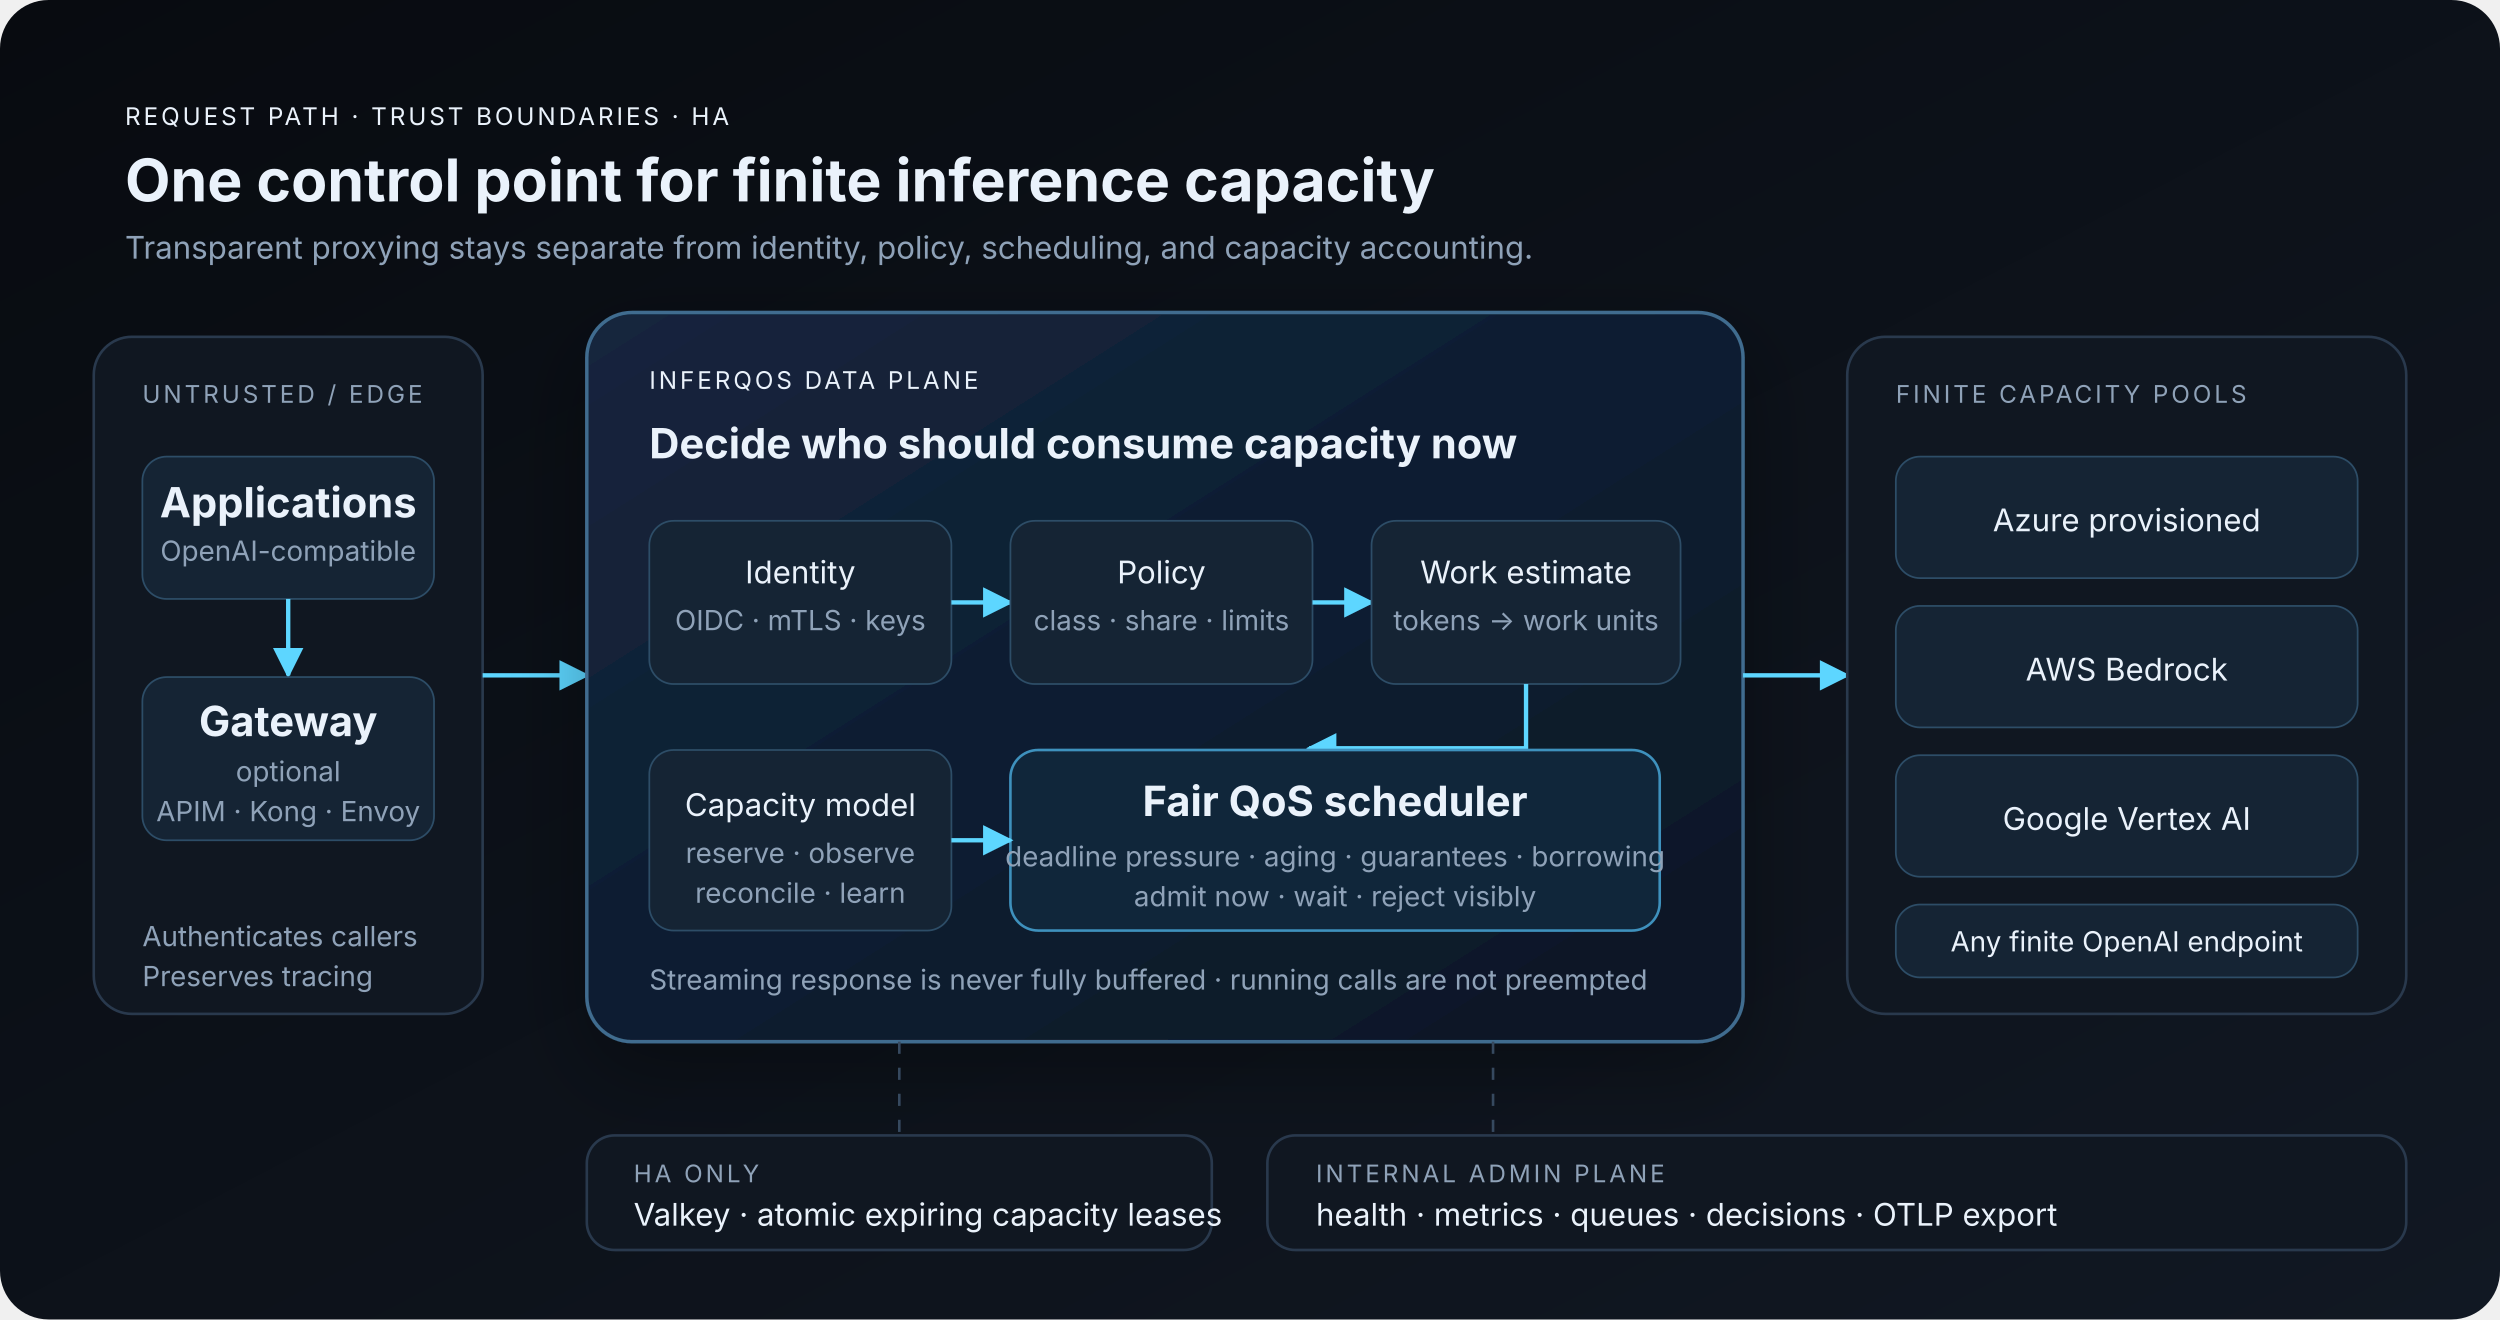
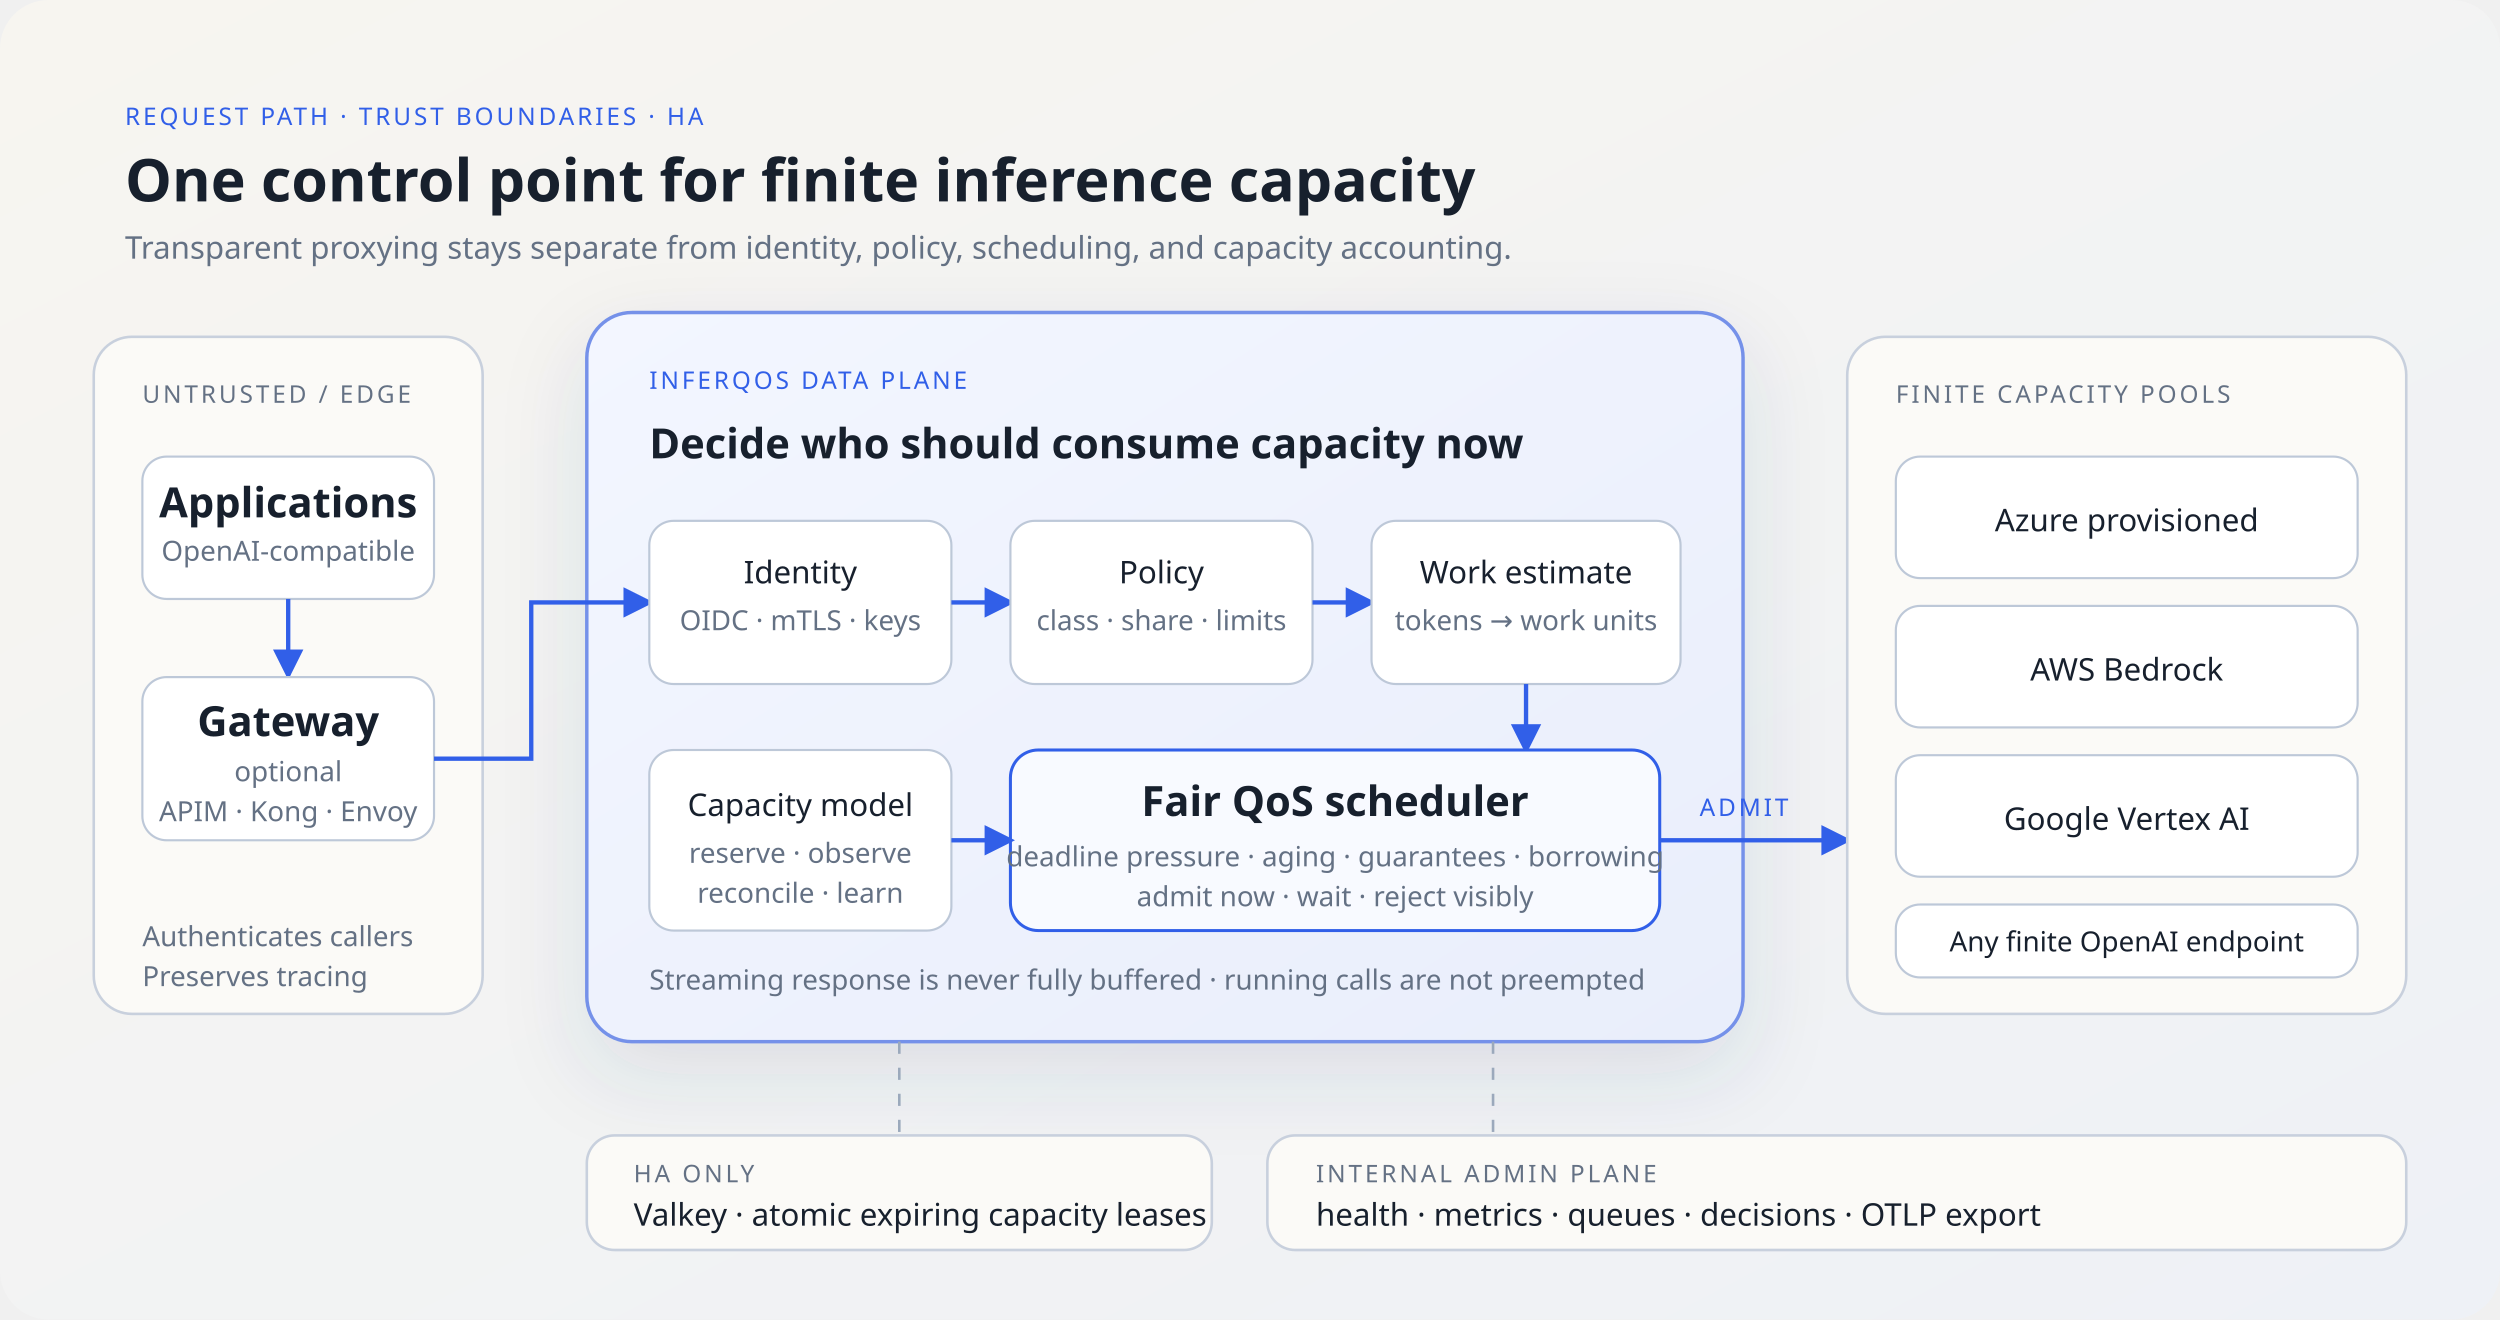
<svg xmlns="http://www.w3.org/2000/svg" width="1440" height="760" viewBox="0 0 1440 760" role="img" aria-labelledby="title desc">
  <defs>
    <linearGradient id="bg" x1="0" y1="0" x2="1" y2="1">
-       <stop stop-color="#080b10" />
-       <stop offset="1" stop-color="#111823" />
+       <stop stop-color="#f7f5f0" />
+       <stop offset="1" stop-color="#eef1f6" />
    </linearGradient>
    <linearGradient id="core" x1="0" y1="0" x2="1" y2="1">
-       <stop stop-color="#13253d" />
-       <stop offset="1" stop-color="#0d1725" />
+       <stop stop-color="#f3f6ff" />
+       <stop offset="1" stop-color="#e9eefb" />
    </linearGradient>
    <filter id="shadow" x="-20%" y="-20%" width="140%" height="140%">
-       <feDropShadow dx="0" dy="18" stdDeviation="24" flood-color="#000" flood-opacity=".32" />
+       <feDropShadow dx="0" dy="18" stdDeviation="24" flood-color="#30466f" flood-opacity=".12" />
    </filter>
-     <marker id="arrow" viewBox="0 0 10 10" refX="9" refY="5" markerWidth="7" markerHeight="7" orient="auto-start-reverse">
-       <path d="M 0 0 L 10 5 L 0 10 z" fill="#5dd6ff" />
+     <marker id="arrow" viewBox="0 0 10 10" refX="8.5" refY="5" markerWidth="7" markerHeight="7" orient="auto">
+       <path d="M 0 0 L 10 5 L 0 10 z" fill="#315fe8" />
    </marker>
    <style>
-       .label{font-family:Inter,ui-sans-serif,system-ui,sans-serif;fill:#eaf2fb}.muted{fill:#8fa2b8}.tiny{font-size:14px;letter-spacing:.12em}.small{font-size:16px}.body{font-size:18px}.heading{font-size:24px;font-weight:700}.title{font-size:34px;font-weight:750}.box{fill:#101721;stroke:#29394d;stroke-width:1.5}.line{stroke:#5dd6ff;stroke-width:2.5;fill:none;marker-end:url(#arrow)}.dash{stroke:#36495f;stroke-width:1.5;stroke-dasharray:7 8;fill:none}.pill{fill:#152434;stroke:#2d4d67;stroke-width:1}
+       .label{font-family:Manrope,ui-sans-serif,system-ui,sans-serif;fill:#17202d}.muted{fill:#647184}.accent{fill:#315fe8}.tiny{font-size:14px;letter-spacing:.12em}.small{font-size:16px}.body{font-size:18px}.heading{font-size:24px;font-weight:700}.title{font-size:34px;font-weight:750}.box{fill:#fbfaf7;stroke:#c8d0dd;stroke-width:1.5}.line{stroke:#315fe8;stroke-width:2.5;fill:none;marker-end:url(#arrow)}.dash{stroke:#9ba9bc;stroke-width:1.5;stroke-dasharray:7 8;fill:none}.pill{fill:#fff;stroke:#bdc8d8;stroke-width:1.25}
    </style>
  </defs>
  <rect width="1440" height="760" rx="28" fill="url(#bg)" />
-   <text x="72" y="72" class="label tiny" fill="#5dd6ff">REQUEST PATH · TRUST BOUNDARIES · HA</text>
+   <text x="72" y="72" class="label tiny accent">REQUEST PATH · TRUST BOUNDARIES · HA</text>
  <text x="72" y="116" class="label title">One control point for finite inference capacity</text>
  <text x="72" y="149" class="label body muted">Transparent proxying stays separate from identity, policy, scheduling, and capacity accounting.</text>
  <rect x="54" y="194" width="224" height="390" rx="22" class="box" />
  <text x="82" y="232" class="label tiny muted">UNTRUSTED / EDGE</text>
  <rect x="82" y="263" width="168" height="82" rx="14" class="pill" />
  <text x="166" y="298" text-anchor="middle" class="label heading">Applications</text>
  <text x="166" y="323" text-anchor="middle" class="label small muted">OpenAI-compatible</text>
  <path d="M166 345 V389" class="line" />
  <rect x="82" y="390" width="168" height="94" rx="14" class="pill" />
  <text x="166" y="424" text-anchor="middle" class="label heading">Gateway</text>
  <text x="166" y="450" text-anchor="middle" class="label small muted">optional</text>
  <text x="166" y="473" text-anchor="middle" class="label small muted">APIM · Kong · Envoy</text>
  <text x="82" y="545" class="label small muted">Authenticates callers</text>
  <text x="82" y="568" class="label small muted">Preserves tracing</text>
-   <path d="M278 389 H338" class="line" />
-   <rect x="338" y="180" width="666" height="420" rx="26" fill="url(#core)" stroke="#3f6c8f" stroke-width="2" filter="url(#shadow)" />
-   <text x="374" y="224" class="label tiny" fill="#5dd6ff">INFERQOS DATA PLANE</text>
+   <rect x="338" y="180" width="666" height="420" rx="26" fill="url(#core)" stroke="#7591e9" stroke-width="2" filter="url(#shadow)" />
+   <path d="M250 437 H306 V347 H374" class="line" />
+   <text x="374" y="224" class="label tiny accent">INFERQOS DATA PLANE</text>
  <text x="374" y="264" class="label heading">Decide who should consume capacity now</text>
  <rect x="374" y="300" width="174" height="94" rx="14" class="pill" />
  <text x="461" y="336" text-anchor="middle" class="label body">Identity</text>
  <text x="461" y="363" text-anchor="middle" class="label small muted">OIDC · mTLS · keys</text>
  <path d="M548 347 H582" class="line" />
  <rect x="582" y="300" width="174" height="94" rx="14" class="pill" />
  <text x="669" y="336" text-anchor="middle" class="label body">Policy</text>
  <text x="669" y="363" text-anchor="middle" class="label small muted">class · share · limits</text>
  <path d="M756 347 H790" class="line" />
  <rect x="790" y="300" width="178" height="94" rx="14" class="pill" />
  <text x="879" y="336" text-anchor="middle" class="label body">Work estimate</text>
  <text x="879" y="363" text-anchor="middle" class="label small muted">tokens → work units</text>
-   <path d="M879 394 V431 H754" class="line" />
-   <rect x="582" y="432" width="374" height="104" rx="16" fill="#10263a" stroke="#3e91bd" stroke-width="1.5" />
+   <path d="M879 394 V432" class="line" />
+   <rect x="582" y="432" width="374" height="104" rx="16" fill="#f8faff" stroke="#315fe8" stroke-width="1.75" />
  <text x="769" y="470" text-anchor="middle" class="label heading">Fair QoS scheduler</text>
  <text x="769" y="499" text-anchor="middle" class="label small muted">deadline pressure · aging · guarantees · borrowing</text>
  <text x="769" y="522" text-anchor="middle" class="label small muted">admit now · wait · reject visibly</text>
  <rect x="374" y="432" width="174" height="104" rx="14" class="pill" />
  <text x="461" y="470" text-anchor="middle" class="label body">Capacity model</text>
  <text x="461" y="497" text-anchor="middle" class="label small muted">reserve · observe</text>
  <text x="461" y="520" text-anchor="middle" class="label small muted">reconcile · learn</text>
  <path d="M548 484 H582" class="line" />
  <text x="374" y="570" class="label small muted">Streaming response is never fully buffered · running calls are not preempted</text>
-   <path d="M1004 389 H1064" class="line" />
+   <path d="M956 484 H1064" class="line" />
+   <text x="979" y="470" class="label tiny accent">ADMIT</text>
  <rect x="1064" y="194" width="322" height="390" rx="22" class="box" />
  <text x="1092" y="232" class="label tiny muted">FINITE CAPACITY POOLS</text>
  <rect x="1092" y="263" width="266" height="70" rx="14" class="pill" />
  <text x="1225" y="306" text-anchor="middle" class="label body">Azure provisioned</text>
  <rect x="1092" y="349" width="266" height="70" rx="14" class="pill" />
  <text x="1225" y="392" text-anchor="middle" class="label body">AWS Bedrock</text>
  <rect x="1092" y="435" width="266" height="70" rx="14" class="pill" />
  <text x="1225" y="478" text-anchor="middle" class="label body">Google Vertex AI</text>
  <rect x="1092" y="521" width="266" height="42" rx="14" class="pill" />
  <text x="1225" y="548" text-anchor="middle" class="label small">Any finite OpenAI endpoint</text>
  <path d="M518 600 V654" class="dash" />
  <rect x="338" y="654" width="360" height="66" rx="16" class="box" />
  <text x="365" y="681" class="label tiny muted">HA ONLY</text>
  <text x="365" y="706" class="label body">Valkey · atomic expiring capacity leases</text>
  <path d="M860 600 V654" class="dash" />
  <rect x="730" y="654" width="656" height="66" rx="16" class="box" />
  <text x="758" y="681" class="label tiny muted">INTERNAL ADMIN PLANE</text>
  <text x="758" y="706" class="label body">health · metrics · queues · decisions · OTLP export</text>
</svg>
